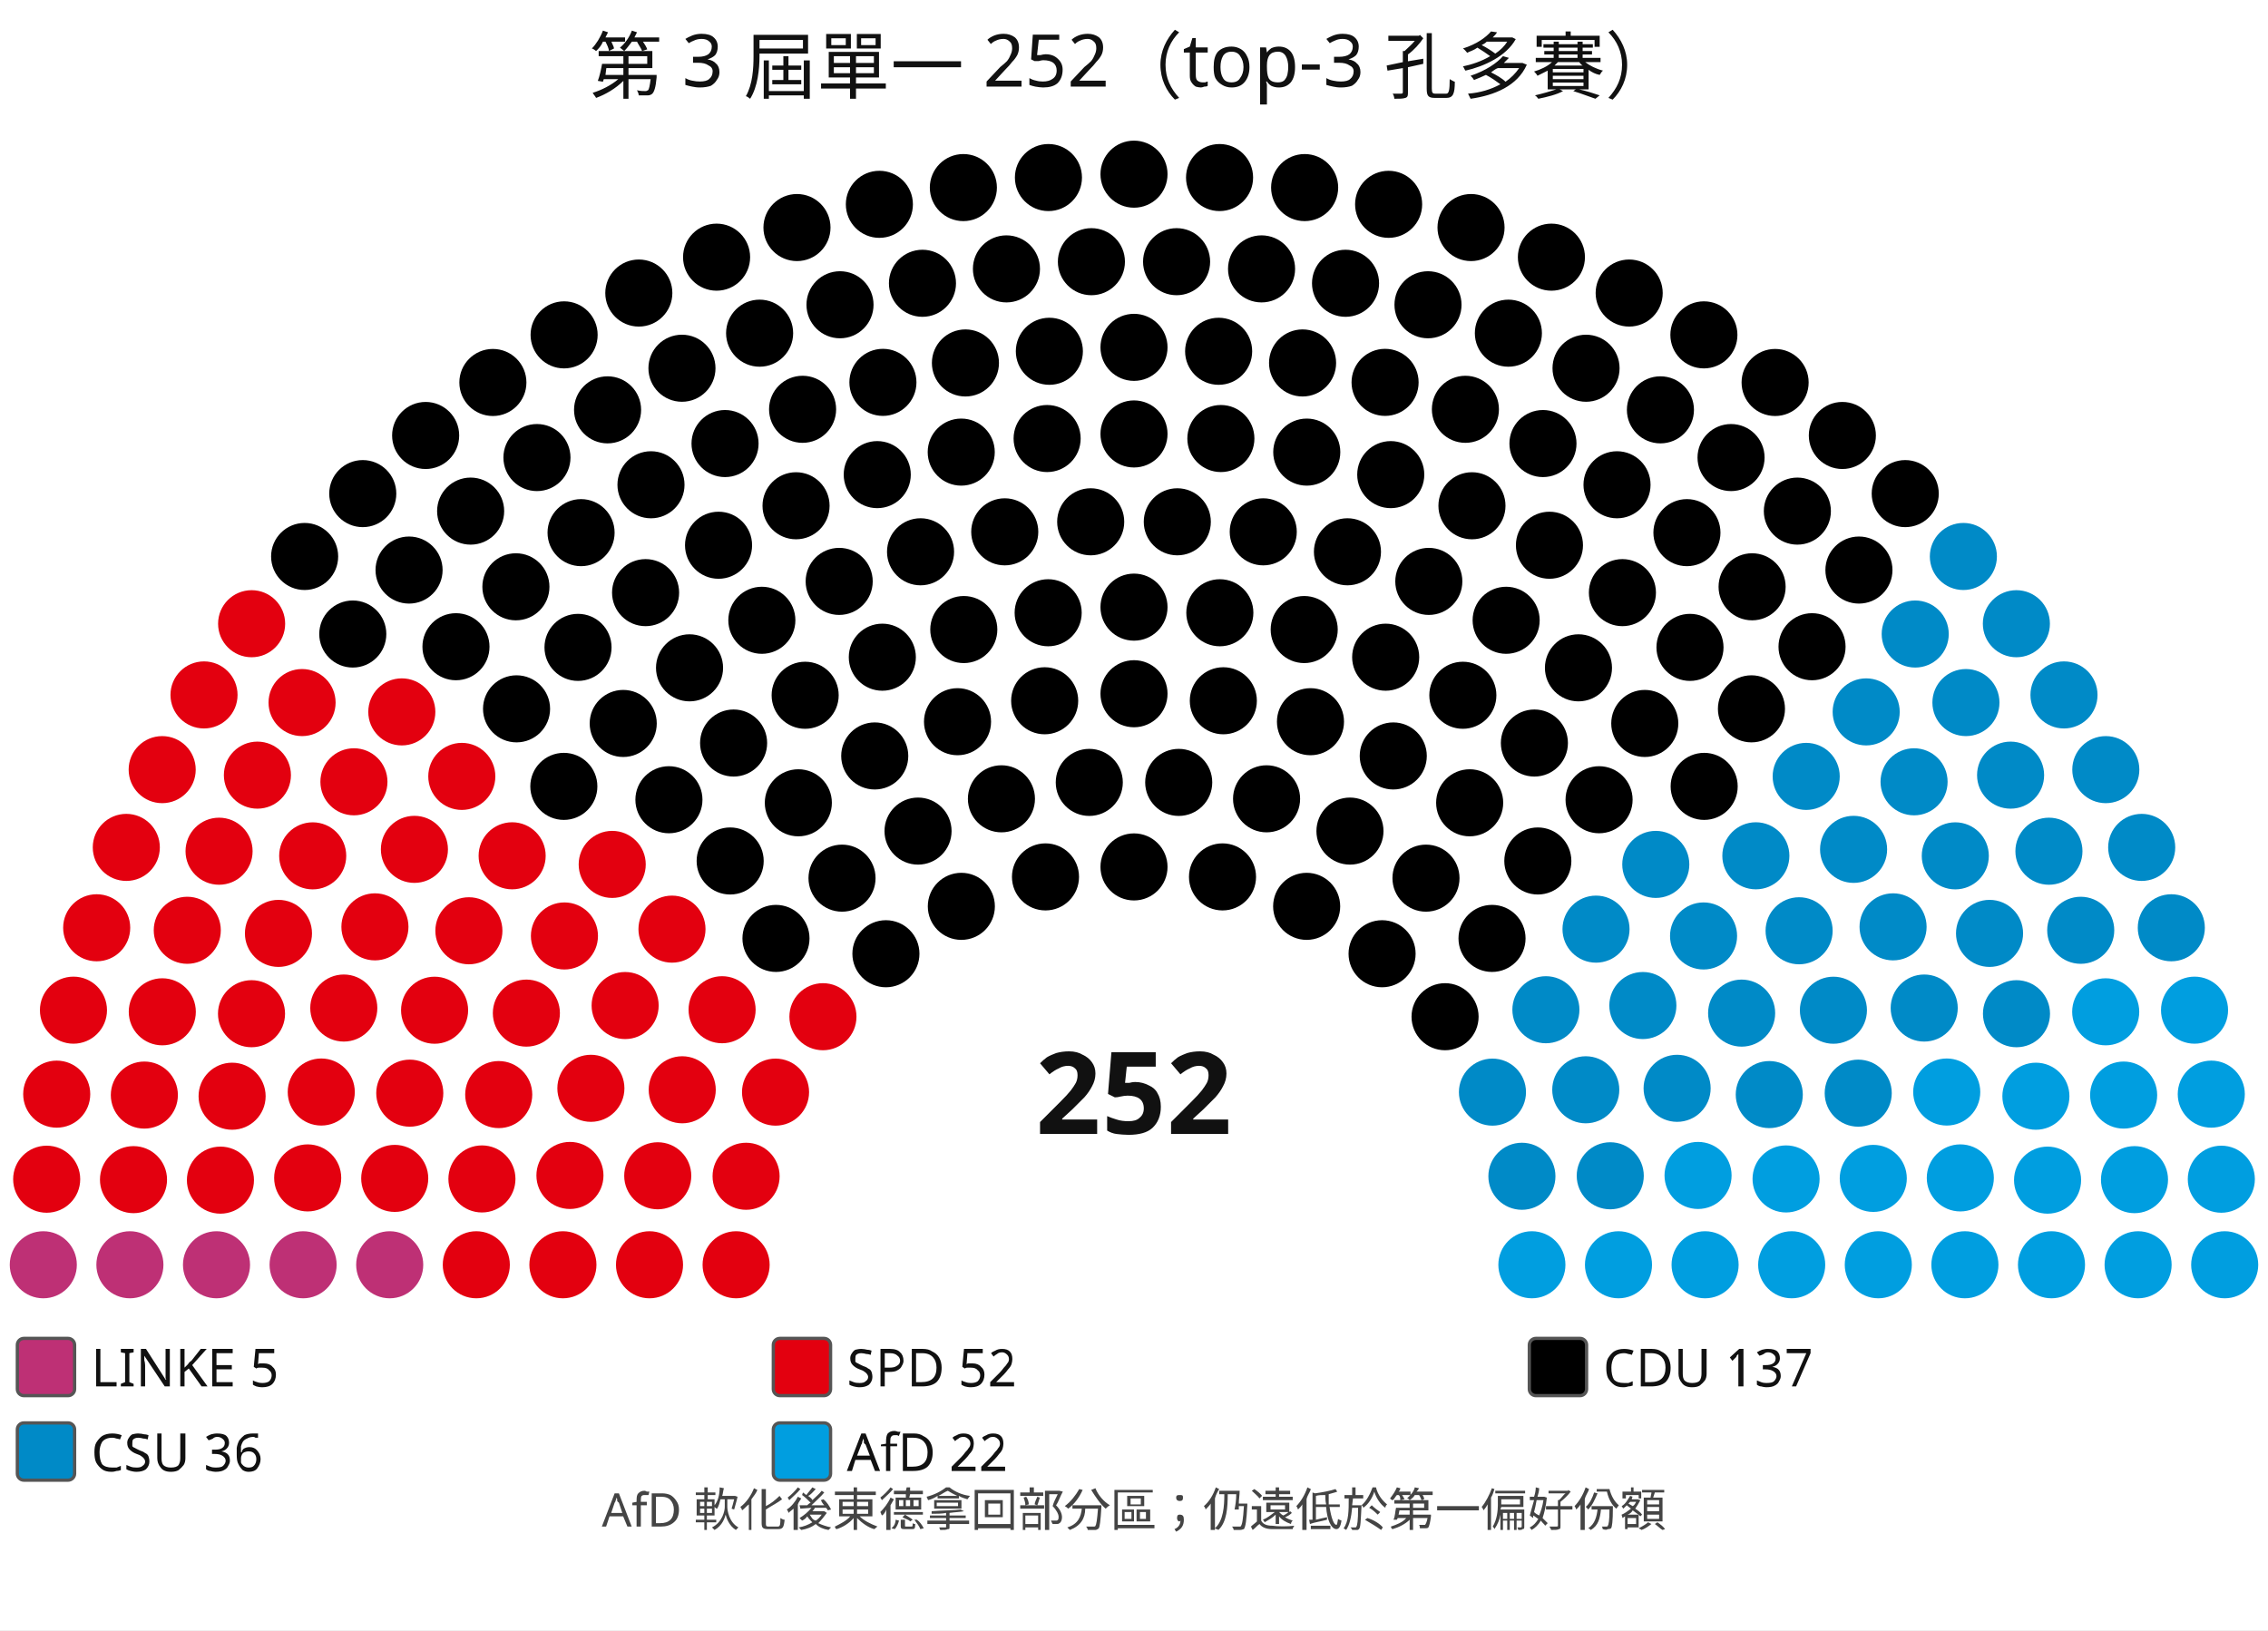
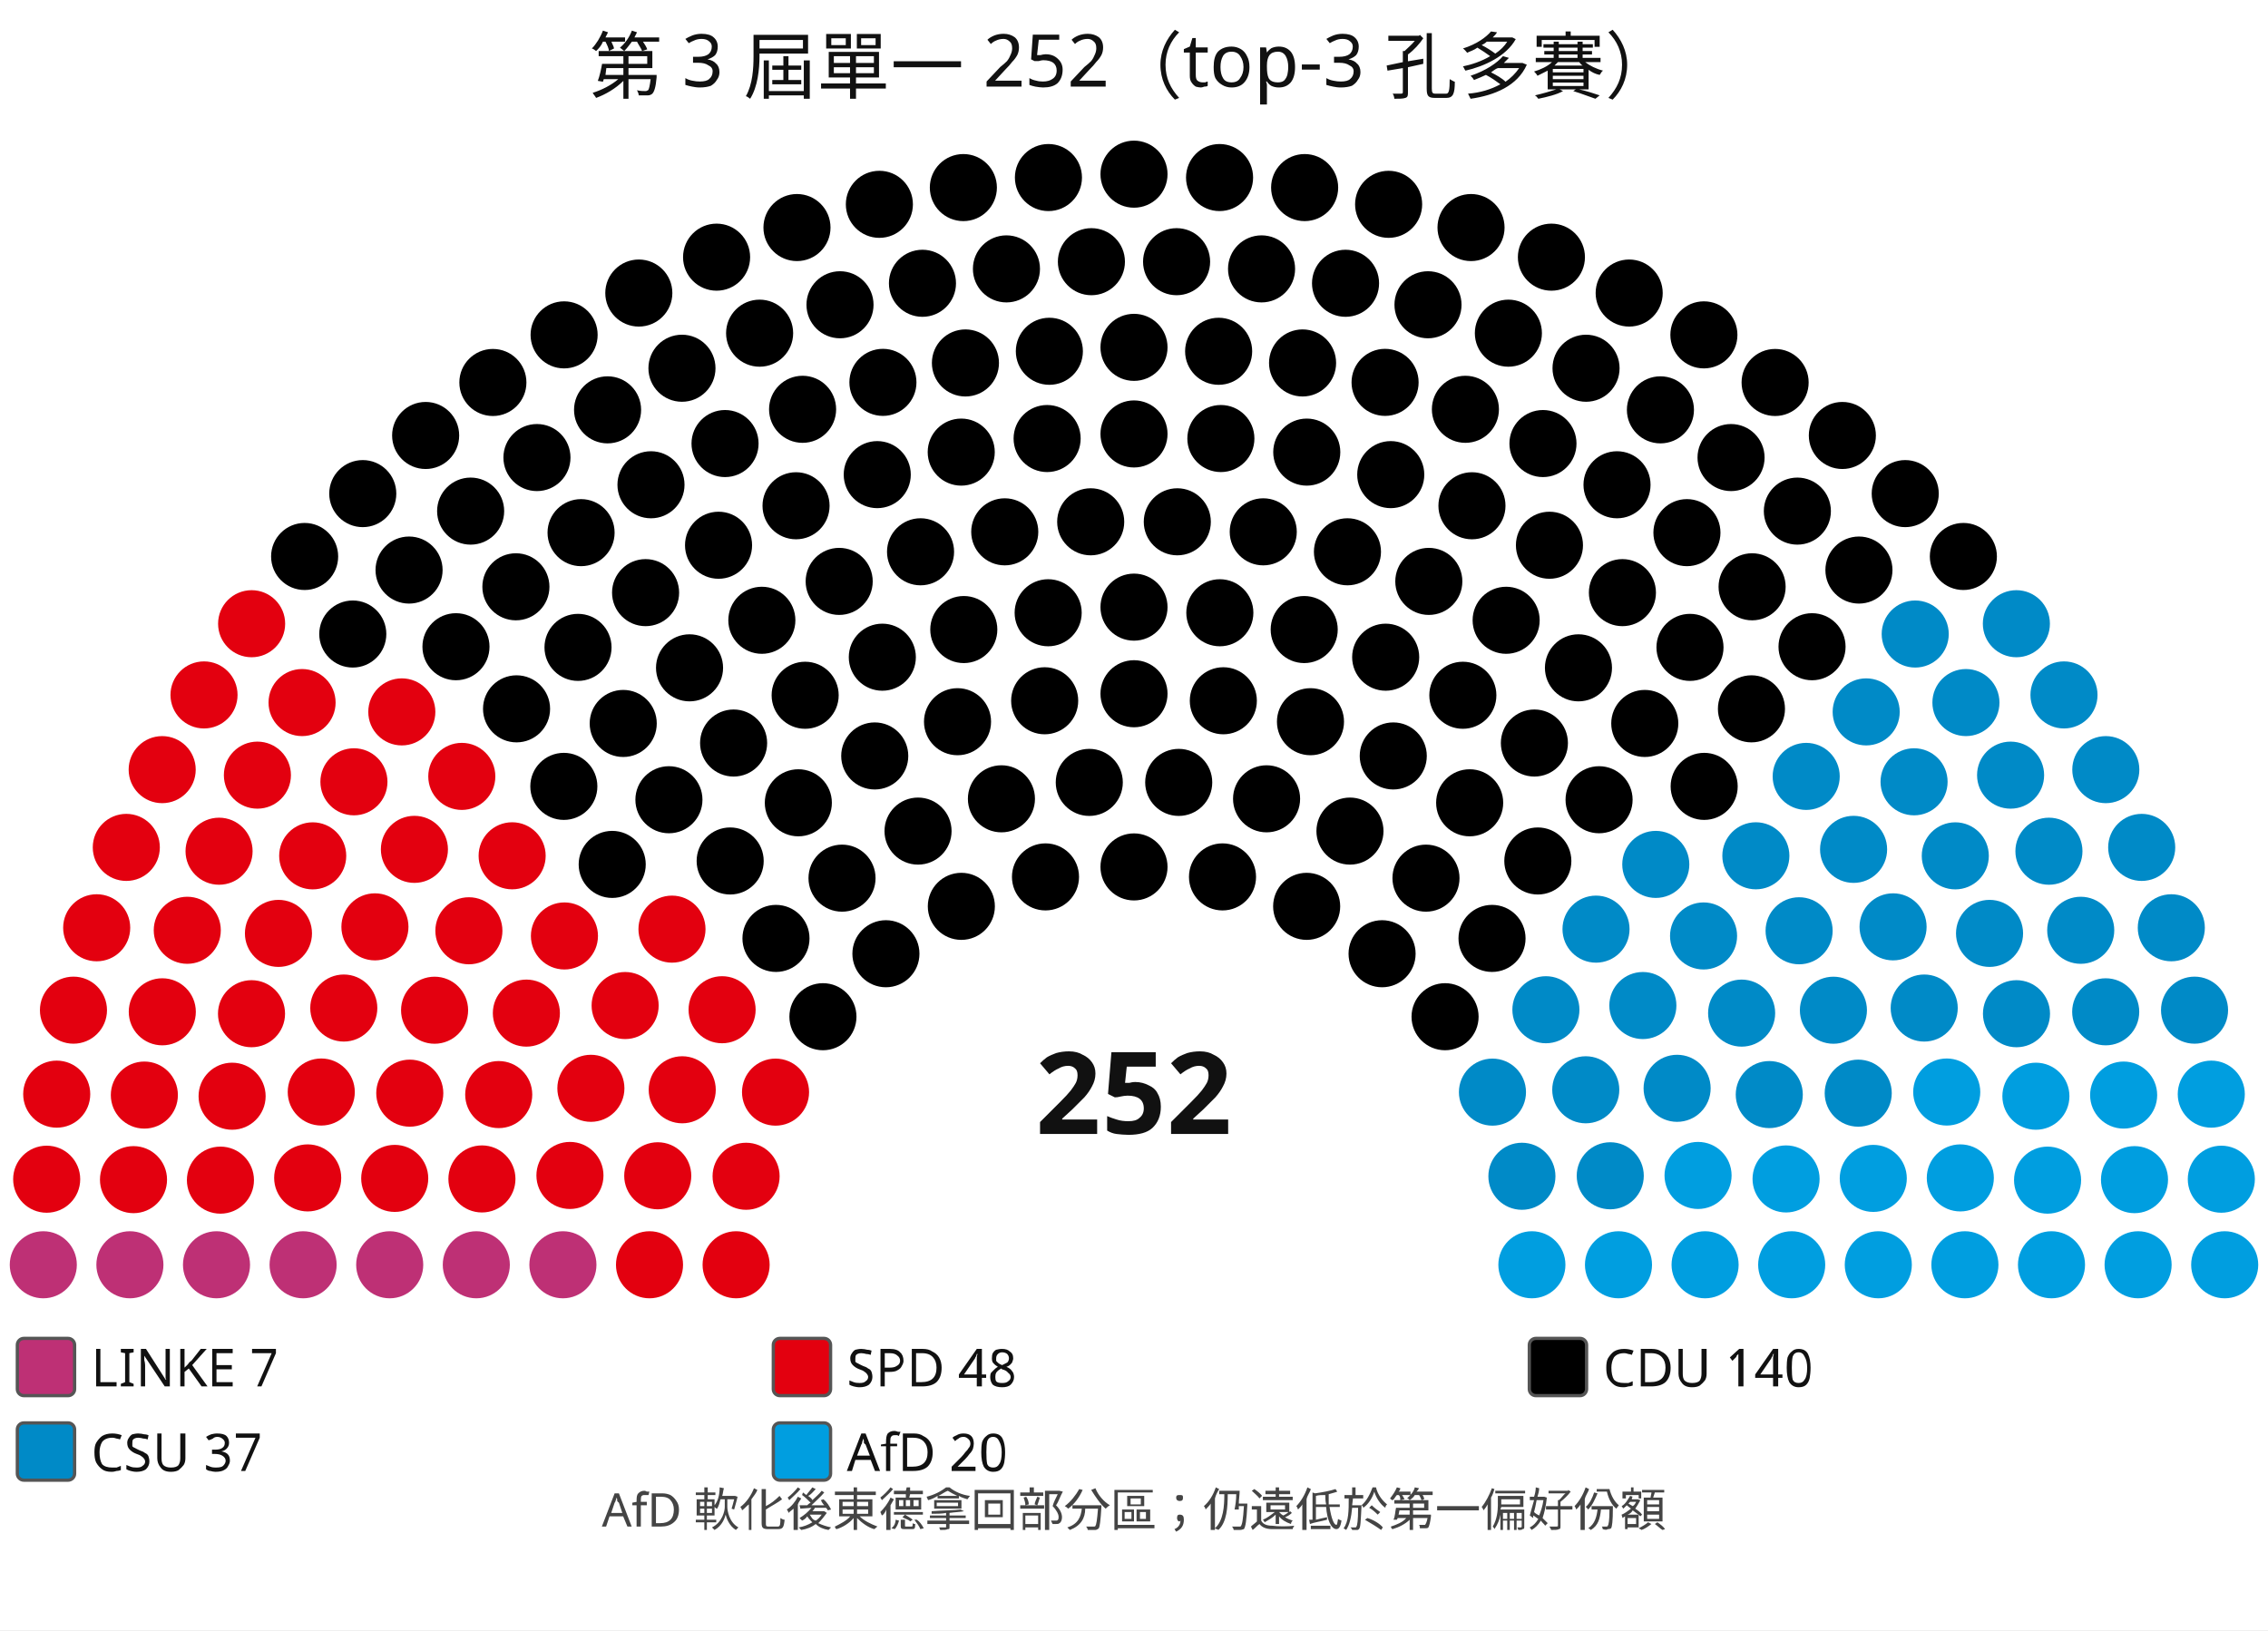
<svg xmlns="http://www.w3.org/2000/svg" viewBox="-20.794 -23.194 41.588 29.894" role="img" aria-label="第 3 屆單一 252（top-3 孔多賽）">
  <rect x="-20.794" y="-23.194" width="41.588" height="29.894" fill="#ffffff" />
  <text x="0" y="-21.494" text-anchor="middle" font-family="Noto Sans, DejaVu Sans, sans-serif" font-size="1.35" fill="#111">第 3 屆單一 252（top-3 孔多賽）</text>
  <circle cx="-20" cy="-0" r="0.635" fill="#BE3075" stroke="#ffffff" stroke-width="0.04" />
  <circle cx="-19.938" cy="-1.569" r="0.635" fill="#E3000F" stroke="#ffffff" stroke-width="0.04" />
  <circle cx="-19.754" cy="-3.129" r="0.635" fill="#E3000F" stroke="#ffffff" stroke-width="0.04" />
  <circle cx="-19.447" cy="-4.669" r="0.635" fill="#E3000F" stroke="#ffffff" stroke-width="0.04" />
  <circle cx="-19.021" cy="-6.18" r="0.635" fill="#E3000F" stroke="#ffffff" stroke-width="0.04" />
  <circle cx="-18.478" cy="-7.654" r="0.635" fill="#E3000F" stroke="#ffffff" stroke-width="0.04" />
  <circle cx="-17.82" cy="-9.08" r="0.635" fill="#E3000F" stroke="#ffffff" stroke-width="0.04" />
  <circle cx="-17.053" cy="-10.45" r="0.635" fill="#E3000F" stroke="#ffffff" stroke-width="0.04" />
  <circle cx="-16.18" cy="-11.756" r="0.635" fill="#E3000F" stroke="#ffffff" stroke-width="0.04" />
  <circle cx="-15.208" cy="-12.989" r="0.635" fill="#000000" stroke="#ffffff" stroke-width="0.04" />
  <circle cx="-14.142" cy="-14.142" r="0.635" fill="#000000" stroke="#ffffff" stroke-width="0.04" />
  <circle cx="-12.989" cy="-15.208" r="0.635" fill="#000000" stroke="#ffffff" stroke-width="0.04" />
  <circle cx="-11.756" cy="-16.18" r="0.635" fill="#000000" stroke="#ffffff" stroke-width="0.04" />
  <circle cx="-10.45" cy="-17.053" r="0.635" fill="#000000" stroke="#ffffff" stroke-width="0.04" />
  <circle cx="-9.08" cy="-17.82" r="0.635" fill="#000000" stroke="#ffffff" stroke-width="0.04" />
  <circle cx="-7.654" cy="-18.478" r="0.635" fill="#000000" stroke="#ffffff" stroke-width="0.04" />
  <circle cx="-6.18" cy="-19.021" r="0.635" fill="#000000" stroke="#ffffff" stroke-width="0.04" />
  <circle cx="-4.669" cy="-19.447" r="0.635" fill="#000000" stroke="#ffffff" stroke-width="0.04" />
  <circle cx="-3.129" cy="-19.754" r="0.635" fill="#000000" stroke="#ffffff" stroke-width="0.04" />
  <circle cx="-1.569" cy="-19.938" r="0.635" fill="#000000" stroke="#ffffff" stroke-width="0.04" />
  <circle cx="0" cy="-20" r="0.635" fill="#000000" stroke="#ffffff" stroke-width="0.04" />
  <circle cx="1.569" cy="-19.938" r="0.635" fill="#000000" stroke="#ffffff" stroke-width="0.04" />
  <circle cx="3.129" cy="-19.754" r="0.635" fill="#000000" stroke="#ffffff" stroke-width="0.04" />
  <circle cx="4.669" cy="-19.447" r="0.635" fill="#000000" stroke="#ffffff" stroke-width="0.04" />
  <circle cx="6.18" cy="-19.021" r="0.635" fill="#000000" stroke="#ffffff" stroke-width="0.04" />
  <circle cx="7.654" cy="-18.478" r="0.635" fill="#000000" stroke="#ffffff" stroke-width="0.04" />
  <circle cx="9.08" cy="-17.82" r="0.635" fill="#000000" stroke="#ffffff" stroke-width="0.04" />
  <circle cx="10.45" cy="-17.053" r="0.635" fill="#000000" stroke="#ffffff" stroke-width="0.04" />
  <circle cx="11.756" cy="-16.18" r="0.635" fill="#000000" stroke="#ffffff" stroke-width="0.04" />
  <circle cx="12.989" cy="-15.208" r="0.635" fill="#000000" stroke="#ffffff" stroke-width="0.04" />
  <circle cx="14.142" cy="-14.142" r="0.635" fill="#000000" stroke="#ffffff" stroke-width="0.04" />
-   <circle cx="15.208" cy="-12.989" r="0.635" fill="#008AC7" stroke="#ffffff" stroke-width="0.04" />
+   <circle cx="15.208" cy="-12.989" r="0.635" fill="#000000" stroke="#ffffff" stroke-width="0.04" />
  <circle cx="16.18" cy="-11.756" r="0.635" fill="#008AC7" stroke="#ffffff" stroke-width="0.04" />
  <circle cx="17.053" cy="-10.45" r="0.635" fill="#008AC7" stroke="#ffffff" stroke-width="0.04" />
  <circle cx="17.82" cy="-9.08" r="0.635" fill="#008AC7" stroke="#ffffff" stroke-width="0.04" />
  <circle cx="18.478" cy="-7.654" r="0.635" fill="#008AC7" stroke="#ffffff" stroke-width="0.04" />
  <circle cx="19.021" cy="-6.18" r="0.635" fill="#008AC7" stroke="#ffffff" stroke-width="0.04" />
-   <circle cx="19.447" cy="-4.669" r="0.635" fill="#009EE0" stroke="#ffffff" stroke-width="0.04" />
+   <circle cx="19.447" cy="-4.669" r="0.635" fill="#008AC7" stroke="#ffffff" stroke-width="0.04" />
  <circle cx="19.754" cy="-3.129" r="0.635" fill="#009EE0" stroke="#ffffff" stroke-width="0.04" />
  <circle cx="19.938" cy="-1.569" r="0.635" fill="#009EE0" stroke="#ffffff" stroke-width="0.04" />
  <circle cx="20" cy="0" r="0.635" fill="#009EE0" stroke="#ffffff" stroke-width="0.04" />
  <circle cx="-18.412" cy="-0" r="0.635" fill="#BE3075" stroke="#ffffff" stroke-width="0.04" />
  <circle cx="-18.346" cy="-1.561" r="0.635" fill="#E3000F" stroke="#ffffff" stroke-width="0.04" />
  <circle cx="-18.147" cy="-3.112" r="0.635" fill="#E3000F" stroke="#ffffff" stroke-width="0.04" />
  <circle cx="-17.818" cy="-4.639" r="0.635" fill="#E3000F" stroke="#ffffff" stroke-width="0.04" />
  <circle cx="-17.36" cy="-6.134" r="0.635" fill="#E3000F" stroke="#ffffff" stroke-width="0.04" />
  <circle cx="-16.777" cy="-7.584" r="0.635" fill="#E3000F" stroke="#ffffff" stroke-width="0.04" />
  <circle cx="-16.074" cy="-8.979" r="0.635" fill="#E3000F" stroke="#ffffff" stroke-width="0.04" />
  <circle cx="-15.255" cy="-10.31" r="0.635" fill="#E3000F" stroke="#ffffff" stroke-width="0.04" />
  <circle cx="-14.325" cy="-11.567" r="0.635" fill="#000000" stroke="#ffffff" stroke-width="0.04" />
  <circle cx="-13.293" cy="-12.74" r="0.635" fill="#000000" stroke="#ffffff" stroke-width="0.04" />
  <circle cx="-12.164" cy="-13.821" r="0.635" fill="#000000" stroke="#ffffff" stroke-width="0.04" />
  <circle cx="-10.948" cy="-14.803" r="0.635" fill="#000000" stroke="#ffffff" stroke-width="0.04" />
  <circle cx="-9.653" cy="-15.678" r="0.635" fill="#000000" stroke="#ffffff" stroke-width="0.04" />
  <circle cx="-8.289" cy="-16.441" r="0.635" fill="#000000" stroke="#ffffff" stroke-width="0.04" />
  <circle cx="-6.865" cy="-17.084" r="0.635" fill="#000000" stroke="#ffffff" stroke-width="0.04" />
  <circle cx="-5.391" cy="-17.605" r="0.635" fill="#000000" stroke="#ffffff" stroke-width="0.04" />
  <circle cx="-3.879" cy="-17.999" r="0.635" fill="#000000" stroke="#ffffff" stroke-width="0.04" />
  <circle cx="-2.339" cy="-18.263" r="0.635" fill="#000000" stroke="#ffffff" stroke-width="0.04" />
  <circle cx="-0.781" cy="-18.395" r="0.635" fill="#000000" stroke="#ffffff" stroke-width="0.04" />
  <circle cx="0.781" cy="-18.395" r="0.635" fill="#000000" stroke="#ffffff" stroke-width="0.04" />
  <circle cx="2.339" cy="-18.263" r="0.635" fill="#000000" stroke="#ffffff" stroke-width="0.04" />
  <circle cx="3.879" cy="-17.999" r="0.635" fill="#000000" stroke="#ffffff" stroke-width="0.04" />
  <circle cx="5.391" cy="-17.605" r="0.635" fill="#000000" stroke="#ffffff" stroke-width="0.04" />
  <circle cx="6.865" cy="-17.084" r="0.635" fill="#000000" stroke="#ffffff" stroke-width="0.04" />
  <circle cx="8.289" cy="-16.441" r="0.635" fill="#000000" stroke="#ffffff" stroke-width="0.04" />
  <circle cx="9.653" cy="-15.678" r="0.635" fill="#000000" stroke="#ffffff" stroke-width="0.04" />
  <circle cx="10.948" cy="-14.803" r="0.635" fill="#000000" stroke="#ffffff" stroke-width="0.04" />
  <circle cx="12.164" cy="-13.821" r="0.635" fill="#000000" stroke="#ffffff" stroke-width="0.04" />
  <circle cx="13.293" cy="-12.74" r="0.635" fill="#000000" stroke="#ffffff" stroke-width="0.04" />
  <circle cx="14.325" cy="-11.567" r="0.635" fill="#008AC7" stroke="#ffffff" stroke-width="0.04" />
  <circle cx="15.255" cy="-10.31" r="0.635" fill="#008AC7" stroke="#ffffff" stroke-width="0.04" />
  <circle cx="16.074" cy="-8.979" r="0.635" fill="#008AC7" stroke="#ffffff" stroke-width="0.04" />
  <circle cx="16.777" cy="-7.584" r="0.635" fill="#008AC7" stroke="#ffffff" stroke-width="0.04" />
  <circle cx="17.36" cy="-6.134" r="0.635" fill="#008AC7" stroke="#ffffff" stroke-width="0.04" />
-   <circle cx="17.818" cy="-4.639" r="0.635" fill="#009EE0" stroke="#ffffff" stroke-width="0.04" />
+   <circle cx="17.818" cy="-4.639" r="0.635" fill="#008AC7" stroke="#ffffff" stroke-width="0.04" />
  <circle cx="18.147" cy="-3.112" r="0.635" fill="#009EE0" stroke="#ffffff" stroke-width="0.04" />
  <circle cx="18.346" cy="-1.561" r="0.635" fill="#009EE0" stroke="#ffffff" stroke-width="0.04" />
  <circle cx="18.412" cy="-0" r="0.635" fill="#009EE0" stroke="#ffffff" stroke-width="0.04" />
  <circle cx="-16.824" cy="-0" r="0.635" fill="#BE3075" stroke="#ffffff" stroke-width="0.04" />
  <circle cx="-16.752" cy="-1.552" r="0.635" fill="#E3000F" stroke="#ffffff" stroke-width="0.04" />
  <circle cx="-16.538" cy="-3.091" r="0.635" fill="#E3000F" stroke="#ffffff" stroke-width="0.04" />
  <circle cx="-16.182" cy="-4.604" r="0.635" fill="#E3000F" stroke="#ffffff" stroke-width="0.04" />
  <circle cx="-15.688" cy="-6.077" r="0.635" fill="#E3000F" stroke="#ffffff" stroke-width="0.04" />
  <circle cx="-15.06" cy="-7.499" r="0.635" fill="#E3000F" stroke="#ffffff" stroke-width="0.04" />
  <circle cx="-14.304" cy="-8.857" r="0.635" fill="#E3000F" stroke="#ffffff" stroke-width="0.04" />
  <circle cx="-13.426" cy="-10.139" r="0.635" fill="#E3000F" stroke="#ffffff" stroke-width="0.04" />
  <circle cx="-12.433" cy="-11.334" r="0.635" fill="#000000" stroke="#ffffff" stroke-width="0.04" />
  <circle cx="-11.334" cy="-12.433" r="0.635" fill="#000000" stroke="#ffffff" stroke-width="0.04" />
  <circle cx="-10.139" cy="-13.426" r="0.635" fill="#000000" stroke="#ffffff" stroke-width="0.04" />
  <circle cx="-8.857" cy="-14.304" r="0.635" fill="#000000" stroke="#ffffff" stroke-width="0.04" />
  <circle cx="-7.499" cy="-15.06" r="0.635" fill="#000000" stroke="#ffffff" stroke-width="0.04" />
  <circle cx="-6.077" cy="-15.688" r="0.635" fill="#000000" stroke="#ffffff" stroke-width="0.04" />
  <circle cx="-4.604" cy="-16.182" r="0.635" fill="#000000" stroke="#ffffff" stroke-width="0.04" />
  <circle cx="-3.091" cy="-16.538" r="0.635" fill="#000000" stroke="#ffffff" stroke-width="0.04" />
  <circle cx="-1.552" cy="-16.752" r="0.635" fill="#000000" stroke="#ffffff" stroke-width="0.04" />
  <circle cx="0" cy="-16.824" r="0.635" fill="#000000" stroke="#ffffff" stroke-width="0.04" />
  <circle cx="1.552" cy="-16.752" r="0.635" fill="#000000" stroke="#ffffff" stroke-width="0.04" />
  <circle cx="3.091" cy="-16.538" r="0.635" fill="#000000" stroke="#ffffff" stroke-width="0.04" />
  <circle cx="4.604" cy="-16.182" r="0.635" fill="#000000" stroke="#ffffff" stroke-width="0.04" />
  <circle cx="6.077" cy="-15.688" r="0.635" fill="#000000" stroke="#ffffff" stroke-width="0.04" />
  <circle cx="7.499" cy="-15.06" r="0.635" fill="#000000" stroke="#ffffff" stroke-width="0.04" />
  <circle cx="8.857" cy="-14.304" r="0.635" fill="#000000" stroke="#ffffff" stroke-width="0.04" />
  <circle cx="10.139" cy="-13.426" r="0.635" fill="#000000" stroke="#ffffff" stroke-width="0.04" />
  <circle cx="11.334" cy="-12.433" r="0.635" fill="#000000" stroke="#ffffff" stroke-width="0.04" />
  <circle cx="12.433" cy="-11.334" r="0.635" fill="#000000" stroke="#ffffff" stroke-width="0.04" />
  <circle cx="13.426" cy="-10.139" r="0.635" fill="#008AC7" stroke="#ffffff" stroke-width="0.04" />
  <circle cx="14.304" cy="-8.857" r="0.635" fill="#008AC7" stroke="#ffffff" stroke-width="0.04" />
  <circle cx="15.06" cy="-7.499" r="0.635" fill="#008AC7" stroke="#ffffff" stroke-width="0.04" />
  <circle cx="15.688" cy="-6.077" r="0.635" fill="#008AC7" stroke="#ffffff" stroke-width="0.04" />
  <circle cx="16.182" cy="-4.604" r="0.635" fill="#008AC7" stroke="#ffffff" stroke-width="0.04" />
  <circle cx="16.538" cy="-3.091" r="0.635" fill="#009EE0" stroke="#ffffff" stroke-width="0.04" />
  <circle cx="16.752" cy="-1.552" r="0.635" fill="#009EE0" stroke="#ffffff" stroke-width="0.04" />
  <circle cx="16.824" cy="0" r="0.635" fill="#009EE0" stroke="#ffffff" stroke-width="0.04" />
  <circle cx="-15.236" cy="-0" r="0.635" fill="#BE3075" stroke="#ffffff" stroke-width="0.04" />
  <circle cx="-15.152" cy="-1.593" r="0.635" fill="#E3000F" stroke="#ffffff" stroke-width="0.04" />
  <circle cx="-14.903" cy="-3.168" r="0.635" fill="#E3000F" stroke="#ffffff" stroke-width="0.04" />
  <circle cx="-14.49" cy="-4.708" r="0.635" fill="#E3000F" stroke="#ffffff" stroke-width="0.04" />
  <circle cx="-13.919" cy="-6.197" r="0.635" fill="#E3000F" stroke="#ffffff" stroke-width="0.04" />
  <circle cx="-13.195" cy="-7.618" r="0.635" fill="#E3000F" stroke="#ffffff" stroke-width="0.04" />
  <circle cx="-12.326" cy="-8.956" r="0.635" fill="#E3000F" stroke="#ffffff" stroke-width="0.04" />
  <circle cx="-11.322" cy="-10.195" r="0.635" fill="#000000" stroke="#ffffff" stroke-width="0.04" />
  <circle cx="-10.195" cy="-11.322" r="0.635" fill="#000000" stroke="#ffffff" stroke-width="0.04" />
  <circle cx="-8.956" cy="-12.326" r="0.635" fill="#000000" stroke="#ffffff" stroke-width="0.04" />
  <circle cx="-7.618" cy="-13.195" r="0.635" fill="#000000" stroke="#ffffff" stroke-width="0.04" />
  <circle cx="-6.197" cy="-13.919" r="0.635" fill="#000000" stroke="#ffffff" stroke-width="0.04" />
  <circle cx="-4.708" cy="-14.49" r="0.635" fill="#000000" stroke="#ffffff" stroke-width="0.04" />
  <circle cx="-3.168" cy="-14.903" r="0.635" fill="#000000" stroke="#ffffff" stroke-width="0.04" />
  <circle cx="-1.593" cy="-15.152" r="0.635" fill="#000000" stroke="#ffffff" stroke-width="0.04" />
  <circle cx="0" cy="-15.236" r="0.635" fill="#000000" stroke="#ffffff" stroke-width="0.04" />
  <circle cx="1.593" cy="-15.152" r="0.635" fill="#000000" stroke="#ffffff" stroke-width="0.04" />
  <circle cx="3.168" cy="-14.903" r="0.635" fill="#000000" stroke="#ffffff" stroke-width="0.04" />
  <circle cx="4.708" cy="-14.49" r="0.635" fill="#000000" stroke="#ffffff" stroke-width="0.04" />
  <circle cx="6.197" cy="-13.919" r="0.635" fill="#000000" stroke="#ffffff" stroke-width="0.04" />
  <circle cx="7.618" cy="-13.195" r="0.635" fill="#000000" stroke="#ffffff" stroke-width="0.04" />
  <circle cx="8.956" cy="-12.326" r="0.635" fill="#000000" stroke="#ffffff" stroke-width="0.04" />
  <circle cx="10.195" cy="-11.322" r="0.635" fill="#000000" stroke="#ffffff" stroke-width="0.04" />
  <circle cx="11.322" cy="-10.195" r="0.635" fill="#000000" stroke="#ffffff" stroke-width="0.04" />
  <circle cx="12.326" cy="-8.956" r="0.635" fill="#008AC7" stroke="#ffffff" stroke-width="0.04" />
  <circle cx="13.195" cy="-7.618" r="0.635" fill="#008AC7" stroke="#ffffff" stroke-width="0.04" />
  <circle cx="13.919" cy="-6.197" r="0.635" fill="#008AC7" stroke="#ffffff" stroke-width="0.04" />
  <circle cx="14.49" cy="-4.708" r="0.635" fill="#008AC7" stroke="#ffffff" stroke-width="0.04" />
  <circle cx="14.903" cy="-3.168" r="0.635" fill="#009EE0" stroke="#ffffff" stroke-width="0.04" />
  <circle cx="15.152" cy="-1.593" r="0.635" fill="#009EE0" stroke="#ffffff" stroke-width="0.04" />
  <circle cx="15.236" cy="0" r="0.635" fill="#009EE0" stroke="#ffffff" stroke-width="0.04" />
  <circle cx="-13.648" cy="-0" r="0.635" fill="#BE3075" stroke="#ffffff" stroke-width="0.04" />
  <circle cx="-13.556" cy="-1.584" r="0.635" fill="#E3000F" stroke="#ffffff" stroke-width="0.04" />
  <circle cx="-13.28" cy="-3.147" r="0.635" fill="#E3000F" stroke="#ffffff" stroke-width="0.04" />
  <circle cx="-12.825" cy="-4.668" r="0.635" fill="#E3000F" stroke="#ffffff" stroke-width="0.04" />
  <circle cx="-12.196" cy="-6.125" r="0.635" fill="#E3000F" stroke="#ffffff" stroke-width="0.04" />
  <circle cx="-11.403" cy="-7.5" r="0.635" fill="#E3000F" stroke="#ffffff" stroke-width="0.04" />
  <circle cx="-10.455" cy="-8.773" r="0.635" fill="#000000" stroke="#ffffff" stroke-width="0.04" />
  <circle cx="-9.366" cy="-9.927" r="0.635" fill="#000000" stroke="#ffffff" stroke-width="0.04" />
  <circle cx="-8.15" cy="-10.947" r="0.635" fill="#000000" stroke="#ffffff" stroke-width="0.04" />
  <circle cx="-6.824" cy="-11.819" r="0.635" fill="#000000" stroke="#ffffff" stroke-width="0.04" />
  <circle cx="-5.406" cy="-12.532" r="0.635" fill="#000000" stroke="#ffffff" stroke-width="0.04" />
  <circle cx="-3.914" cy="-13.075" r="0.635" fill="#000000" stroke="#ffffff" stroke-width="0.04" />
  <circle cx="-2.37" cy="-13.441" r="0.635" fill="#000000" stroke="#ffffff" stroke-width="0.04" />
  <circle cx="-0.794" cy="-13.625" r="0.635" fill="#000000" stroke="#ffffff" stroke-width="0.04" />
  <circle cx="0.794" cy="-13.625" r="0.635" fill="#000000" stroke="#ffffff" stroke-width="0.04" />
  <circle cx="2.37" cy="-13.441" r="0.635" fill="#000000" stroke="#ffffff" stroke-width="0.04" />
  <circle cx="3.914" cy="-13.075" r="0.635" fill="#000000" stroke="#ffffff" stroke-width="0.04" />
  <circle cx="5.406" cy="-12.532" r="0.635" fill="#000000" stroke="#ffffff" stroke-width="0.04" />
  <circle cx="6.824" cy="-11.819" r="0.635" fill="#000000" stroke="#ffffff" stroke-width="0.04" />
  <circle cx="8.15" cy="-10.947" r="0.635" fill="#000000" stroke="#ffffff" stroke-width="0.04" />
  <circle cx="9.366" cy="-9.927" r="0.635" fill="#000000" stroke="#ffffff" stroke-width="0.04" />
  <circle cx="10.455" cy="-8.773" r="0.635" fill="#000000" stroke="#ffffff" stroke-width="0.04" />
  <circle cx="11.403" cy="-7.5" r="0.635" fill="#008AC7" stroke="#ffffff" stroke-width="0.04" />
  <circle cx="12.196" cy="-6.125" r="0.635" fill="#008AC7" stroke="#ffffff" stroke-width="0.04" />
  <circle cx="12.825" cy="-4.668" r="0.635" fill="#008AC7" stroke="#ffffff" stroke-width="0.04" />
  <circle cx="13.28" cy="-3.147" r="0.635" fill="#008AC7" stroke="#ffffff" stroke-width="0.04" />
  <circle cx="13.556" cy="-1.584" r="0.635" fill="#009EE0" stroke="#ffffff" stroke-width="0.04" />
  <circle cx="13.648" cy="0" r="0.635" fill="#009EE0" stroke="#ffffff" stroke-width="0.04" />
-   <circle cx="-12.06" cy="-0" r="0.635" fill="#E3000F" stroke="#ffffff" stroke-width="0.04" />
+   <circle cx="-12.06" cy="-0" r="0.635" fill="#BE3075" stroke="#ffffff" stroke-width="0.04" />
  <circle cx="-11.957" cy="-1.574" r="0.635" fill="#E3000F" stroke="#ffffff" stroke-width="0.04" />
  <circle cx="-11.649" cy="-3.121" r="0.635" fill="#E3000F" stroke="#ffffff" stroke-width="0.04" />
  <circle cx="-11.142" cy="-4.615" r="0.635" fill="#E3000F" stroke="#ffffff" stroke-width="0.04" />
  <circle cx="-10.444" cy="-6.03" r="0.635" fill="#E3000F" stroke="#ffffff" stroke-width="0.04" />
-   <circle cx="-9.568" cy="-7.342" r="0.635" fill="#E3000F" stroke="#ffffff" stroke-width="0.04" />
+   <circle cx="-9.568" cy="-7.342" r="0.635" fill="#000000" stroke="#ffffff" stroke-width="0.04" />
  <circle cx="-8.528" cy="-8.528" r="0.635" fill="#000000" stroke="#ffffff" stroke-width="0.04" />
  <circle cx="-7.342" cy="-9.568" r="0.635" fill="#000000" stroke="#ffffff" stroke-width="0.04" />
  <circle cx="-6.03" cy="-10.444" r="0.635" fill="#000000" stroke="#ffffff" stroke-width="0.04" />
  <circle cx="-4.615" cy="-11.142" r="0.635" fill="#000000" stroke="#ffffff" stroke-width="0.04" />
  <circle cx="-3.121" cy="-11.649" r="0.635" fill="#000000" stroke="#ffffff" stroke-width="0.04" />
  <circle cx="-1.574" cy="-11.957" r="0.635" fill="#000000" stroke="#ffffff" stroke-width="0.04" />
  <circle cx="0" cy="-12.06" r="0.635" fill="#000000" stroke="#ffffff" stroke-width="0.04" />
  <circle cx="1.574" cy="-11.957" r="0.635" fill="#000000" stroke="#ffffff" stroke-width="0.04" />
  <circle cx="3.121" cy="-11.649" r="0.635" fill="#000000" stroke="#ffffff" stroke-width="0.04" />
  <circle cx="4.615" cy="-11.142" r="0.635" fill="#000000" stroke="#ffffff" stroke-width="0.04" />
  <circle cx="6.03" cy="-10.444" r="0.635" fill="#000000" stroke="#ffffff" stroke-width="0.04" />
  <circle cx="7.342" cy="-9.568" r="0.635" fill="#000000" stroke="#ffffff" stroke-width="0.04" />
  <circle cx="8.528" cy="-8.528" r="0.635" fill="#000000" stroke="#ffffff" stroke-width="0.04" />
  <circle cx="9.568" cy="-7.342" r="0.635" fill="#008AC7" stroke="#ffffff" stroke-width="0.04" />
  <circle cx="10.444" cy="-6.03" r="0.635" fill="#008AC7" stroke="#ffffff" stroke-width="0.04" />
  <circle cx="11.142" cy="-4.615" r="0.635" fill="#008AC7" stroke="#ffffff" stroke-width="0.04" />
  <circle cx="11.649" cy="-3.121" r="0.635" fill="#008AC7" stroke="#ffffff" stroke-width="0.04" />
  <circle cx="11.957" cy="-1.574" r="0.635" fill="#009EE0" stroke="#ffffff" stroke-width="0.04" />
  <circle cx="12.06" cy="0" r="0.635" fill="#009EE0" stroke="#ffffff" stroke-width="0.04" />
-   <circle cx="-10.472" cy="-0" r="0.635" fill="#E3000F" stroke="#ffffff" stroke-width="0.04" />
+   <circle cx="-10.472" cy="-0" r="0.635" fill="#BE3075" stroke="#ffffff" stroke-width="0.04" />
  <circle cx="-10.343" cy="-1.638" r="0.635" fill="#E3000F" stroke="#ffffff" stroke-width="0.04" />
  <circle cx="-9.959" cy="-3.236" r="0.635" fill="#E3000F" stroke="#ffffff" stroke-width="0.04" />
  <circle cx="-9.331" cy="-4.754" r="0.635" fill="#E3000F" stroke="#ffffff" stroke-width="0.04" />
  <circle cx="-8.472" cy="-6.155" r="0.635" fill="#E3000F" stroke="#ffffff" stroke-width="0.04" />
  <circle cx="-7.405" cy="-7.405" r="0.635" fill="#000000" stroke="#ffffff" stroke-width="0.04" />
  <circle cx="-6.155" cy="-8.472" r="0.635" fill="#000000" stroke="#ffffff" stroke-width="0.04" />
  <circle cx="-4.754" cy="-9.331" r="0.635" fill="#000000" stroke="#ffffff" stroke-width="0.04" />
  <circle cx="-3.236" cy="-9.959" r="0.635" fill="#000000" stroke="#ffffff" stroke-width="0.04" />
  <circle cx="-1.638" cy="-10.343" r="0.635" fill="#000000" stroke="#ffffff" stroke-width="0.04" />
  <circle cx="0" cy="-10.472" r="0.635" fill="#000000" stroke="#ffffff" stroke-width="0.04" />
  <circle cx="1.638" cy="-10.343" r="0.635" fill="#000000" stroke="#ffffff" stroke-width="0.04" />
  <circle cx="3.236" cy="-9.959" r="0.635" fill="#000000" stroke="#ffffff" stroke-width="0.04" />
  <circle cx="4.754" cy="-9.331" r="0.635" fill="#000000" stroke="#ffffff" stroke-width="0.04" />
  <circle cx="6.155" cy="-8.472" r="0.635" fill="#000000" stroke="#ffffff" stroke-width="0.04" />
  <circle cx="7.405" cy="-7.405" r="0.635" fill="#000000" stroke="#ffffff" stroke-width="0.04" />
  <circle cx="8.472" cy="-6.155" r="0.635" fill="#008AC7" stroke="#ffffff" stroke-width="0.04" />
  <circle cx="9.331" cy="-4.754" r="0.635" fill="#008AC7" stroke="#ffffff" stroke-width="0.04" />
  <circle cx="9.959" cy="-3.236" r="0.635" fill="#008AC7" stroke="#ffffff" stroke-width="0.04" />
  <circle cx="10.343" cy="-1.638" r="0.635" fill="#009EE0" stroke="#ffffff" stroke-width="0.04" />
  <circle cx="10.472" cy="0" r="0.635" fill="#009EE0" stroke="#ffffff" stroke-width="0.04" />
  <circle cx="-8.884" cy="-0" r="0.635" fill="#E3000F" stroke="#ffffff" stroke-width="0.04" />
  <circle cx="-8.733" cy="-1.632" r="0.635" fill="#E3000F" stroke="#ffffff" stroke-width="0.04" />
  <circle cx="-8.284" cy="-3.209" r="0.635" fill="#E3000F" stroke="#ffffff" stroke-width="0.04" />
  <circle cx="-7.553" cy="-4.677" r="0.635" fill="#E3000F" stroke="#ffffff" stroke-width="0.04" />
  <circle cx="-6.565" cy="-5.985" r="0.635" fill="#000000" stroke="#ffffff" stroke-width="0.04" />
  <circle cx="-5.354" cy="-7.09" r="0.635" fill="#000000" stroke="#ffffff" stroke-width="0.04" />
  <circle cx="-3.96" cy="-7.953" r="0.635" fill="#000000" stroke="#ffffff" stroke-width="0.04" />
  <circle cx="-2.431" cy="-8.545" r="0.635" fill="#000000" stroke="#ffffff" stroke-width="0.04" />
  <circle cx="-0.82" cy="-8.846" r="0.635" fill="#000000" stroke="#ffffff" stroke-width="0.04" />
  <circle cx="0.82" cy="-8.846" r="0.635" fill="#000000" stroke="#ffffff" stroke-width="0.04" />
  <circle cx="2.431" cy="-8.545" r="0.635" fill="#000000" stroke="#ffffff" stroke-width="0.04" />
  <circle cx="3.96" cy="-7.953" r="0.635" fill="#000000" stroke="#ffffff" stroke-width="0.04" />
  <circle cx="5.354" cy="-7.09" r="0.635" fill="#000000" stroke="#ffffff" stroke-width="0.04" />
  <circle cx="6.565" cy="-5.985" r="0.635" fill="#000000" stroke="#ffffff" stroke-width="0.04" />
  <circle cx="7.553" cy="-4.677" r="0.635" fill="#008AC7" stroke="#ffffff" stroke-width="0.04" />
  <circle cx="8.284" cy="-3.209" r="0.635" fill="#008AC7" stroke="#ffffff" stroke-width="0.04" />
  <circle cx="8.733" cy="-1.632" r="0.635" fill="#008AC7" stroke="#ffffff" stroke-width="0.04" />
  <circle cx="8.884" cy="0" r="0.635" fill="#009EE0" stroke="#ffffff" stroke-width="0.04" />
  <circle cx="-7.296" cy="-0" r="0.635" fill="#E3000F" stroke="#ffffff" stroke-width="0.04" />
  <circle cx="-7.113" cy="-1.623" r="0.635" fill="#E3000F" stroke="#ffffff" stroke-width="0.04" />
  <circle cx="-6.573" cy="-3.166" r="0.635" fill="#E3000F" stroke="#ffffff" stroke-width="0.04" />
-   <circle cx="-5.704" cy="-4.549" r="0.635" fill="#E3000F" stroke="#ffffff" stroke-width="0.04" />
+   <circle cx="-5.704" cy="-4.549" r="0.635" fill="#000000" stroke="#ffffff" stroke-width="0.04" />
  <circle cx="-4.549" cy="-5.704" r="0.635" fill="#000000" stroke="#ffffff" stroke-width="0.04" />
  <circle cx="-3.166" cy="-6.573" r="0.635" fill="#000000" stroke="#ffffff" stroke-width="0.04" />
  <circle cx="-1.623" cy="-7.113" r="0.635" fill="#000000" stroke="#ffffff" stroke-width="0.04" />
  <circle cx="0" cy="-7.296" r="0.635" fill="#000000" stroke="#ffffff" stroke-width="0.04" />
  <circle cx="1.623" cy="-7.113" r="0.635" fill="#000000" stroke="#ffffff" stroke-width="0.04" />
  <circle cx="3.166" cy="-6.573" r="0.635" fill="#000000" stroke="#ffffff" stroke-width="0.04" />
  <circle cx="4.549" cy="-5.704" r="0.635" fill="#000000" stroke="#ffffff" stroke-width="0.04" />
  <circle cx="5.704" cy="-4.549" r="0.635" fill="#000000" stroke="#ffffff" stroke-width="0.04" />
  <circle cx="6.573" cy="-3.166" r="0.635" fill="#008AC7" stroke="#ffffff" stroke-width="0.04" />
  <circle cx="7.113" cy="-1.623" r="0.635" fill="#008AC7" stroke="#ffffff" stroke-width="0.04" />
  <circle cx="7.296" cy="0" r="0.635" fill="#009EE0" stroke="#ffffff" stroke-width="0.04" />
  <text x="0" y="-2.400" text-anchor="middle" font-family="Noto Sans, DejaVu Sans, sans-serif" font-size="2.1" font-weight="700" fill="#111">252</text>
  <rect x="-20.476" y="1.350" width="1.05" height="1.05" fill="#BE3075" stroke="#555" stroke-width="0.06" rx="0.12" />
-   <text x="-19.126" y="2.230" font-family="Noto Sans, DejaVu Sans, sans-serif" font-size="0.95" fill="#111">LINKE 5</text>
+   <text x="-19.126" y="2.230" font-family="Noto Sans, DejaVu Sans, sans-serif" font-size="0.95" fill="#111">LINKE 7</text>
  <rect x="-6.614" y="1.350" width="1.05" height="1.05" fill="#E3000F" stroke="#555" stroke-width="0.06" rx="0.12" />
-   <text x="-5.264" y="2.230" font-family="Noto Sans, DejaVu Sans, sans-serif" font-size="0.95" fill="#111">SPD 52</text>
+   <text x="-5.264" y="2.230" font-family="Noto Sans, DejaVu Sans, sans-serif" font-size="0.95" fill="#111">SPD 48</text>
  <rect x="7.249" y="1.350" width="1.05" height="1.05" fill="#000000" stroke="#555" stroke-width="0.06" rx="0.12" />
-   <text x="8.599" y="2.230" font-family="Noto Sans, DejaVu Sans, sans-serif" font-size="0.95" fill="#111">CDU 137</text>
+   <text x="8.599" y="2.230" font-family="Noto Sans, DejaVu Sans, sans-serif" font-size="0.95" fill="#111">CDU 140</text>
  <rect x="-20.476" y="2.900" width="1.05" height="1.05" fill="#008AC7" stroke="#555" stroke-width="0.06" rx="0.12" />
-   <text x="-19.126" y="3.780" font-family="Noto Sans, DejaVu Sans, sans-serif" font-size="0.95" fill="#111">CSU 36</text>
+   <text x="-19.126" y="3.780" font-family="Noto Sans, DejaVu Sans, sans-serif" font-size="0.95" fill="#111">CSU 37</text>
  <rect x="-6.614" y="2.900" width="1.05" height="1.05" fill="#009EE0" stroke="#555" stroke-width="0.06" rx="0.12" />
-   <text x="-5.264" y="3.780" font-family="Noto Sans, DejaVu Sans, sans-serif" font-size="0.95" fill="#111">AfD 22</text>
+   <text x="-5.264" y="3.780" font-family="Noto Sans, DejaVu Sans, sans-serif" font-size="0.95" fill="#111">AfD 20</text>
  <text x="0" y="4.800" text-anchor="middle" font-family="Noto Sans, DejaVu Sans, sans-serif" font-size="0.85" fill="#444">AfD 軟化後東德拿回部分區；仍遠低於第一偏好份額</text>
</svg>
